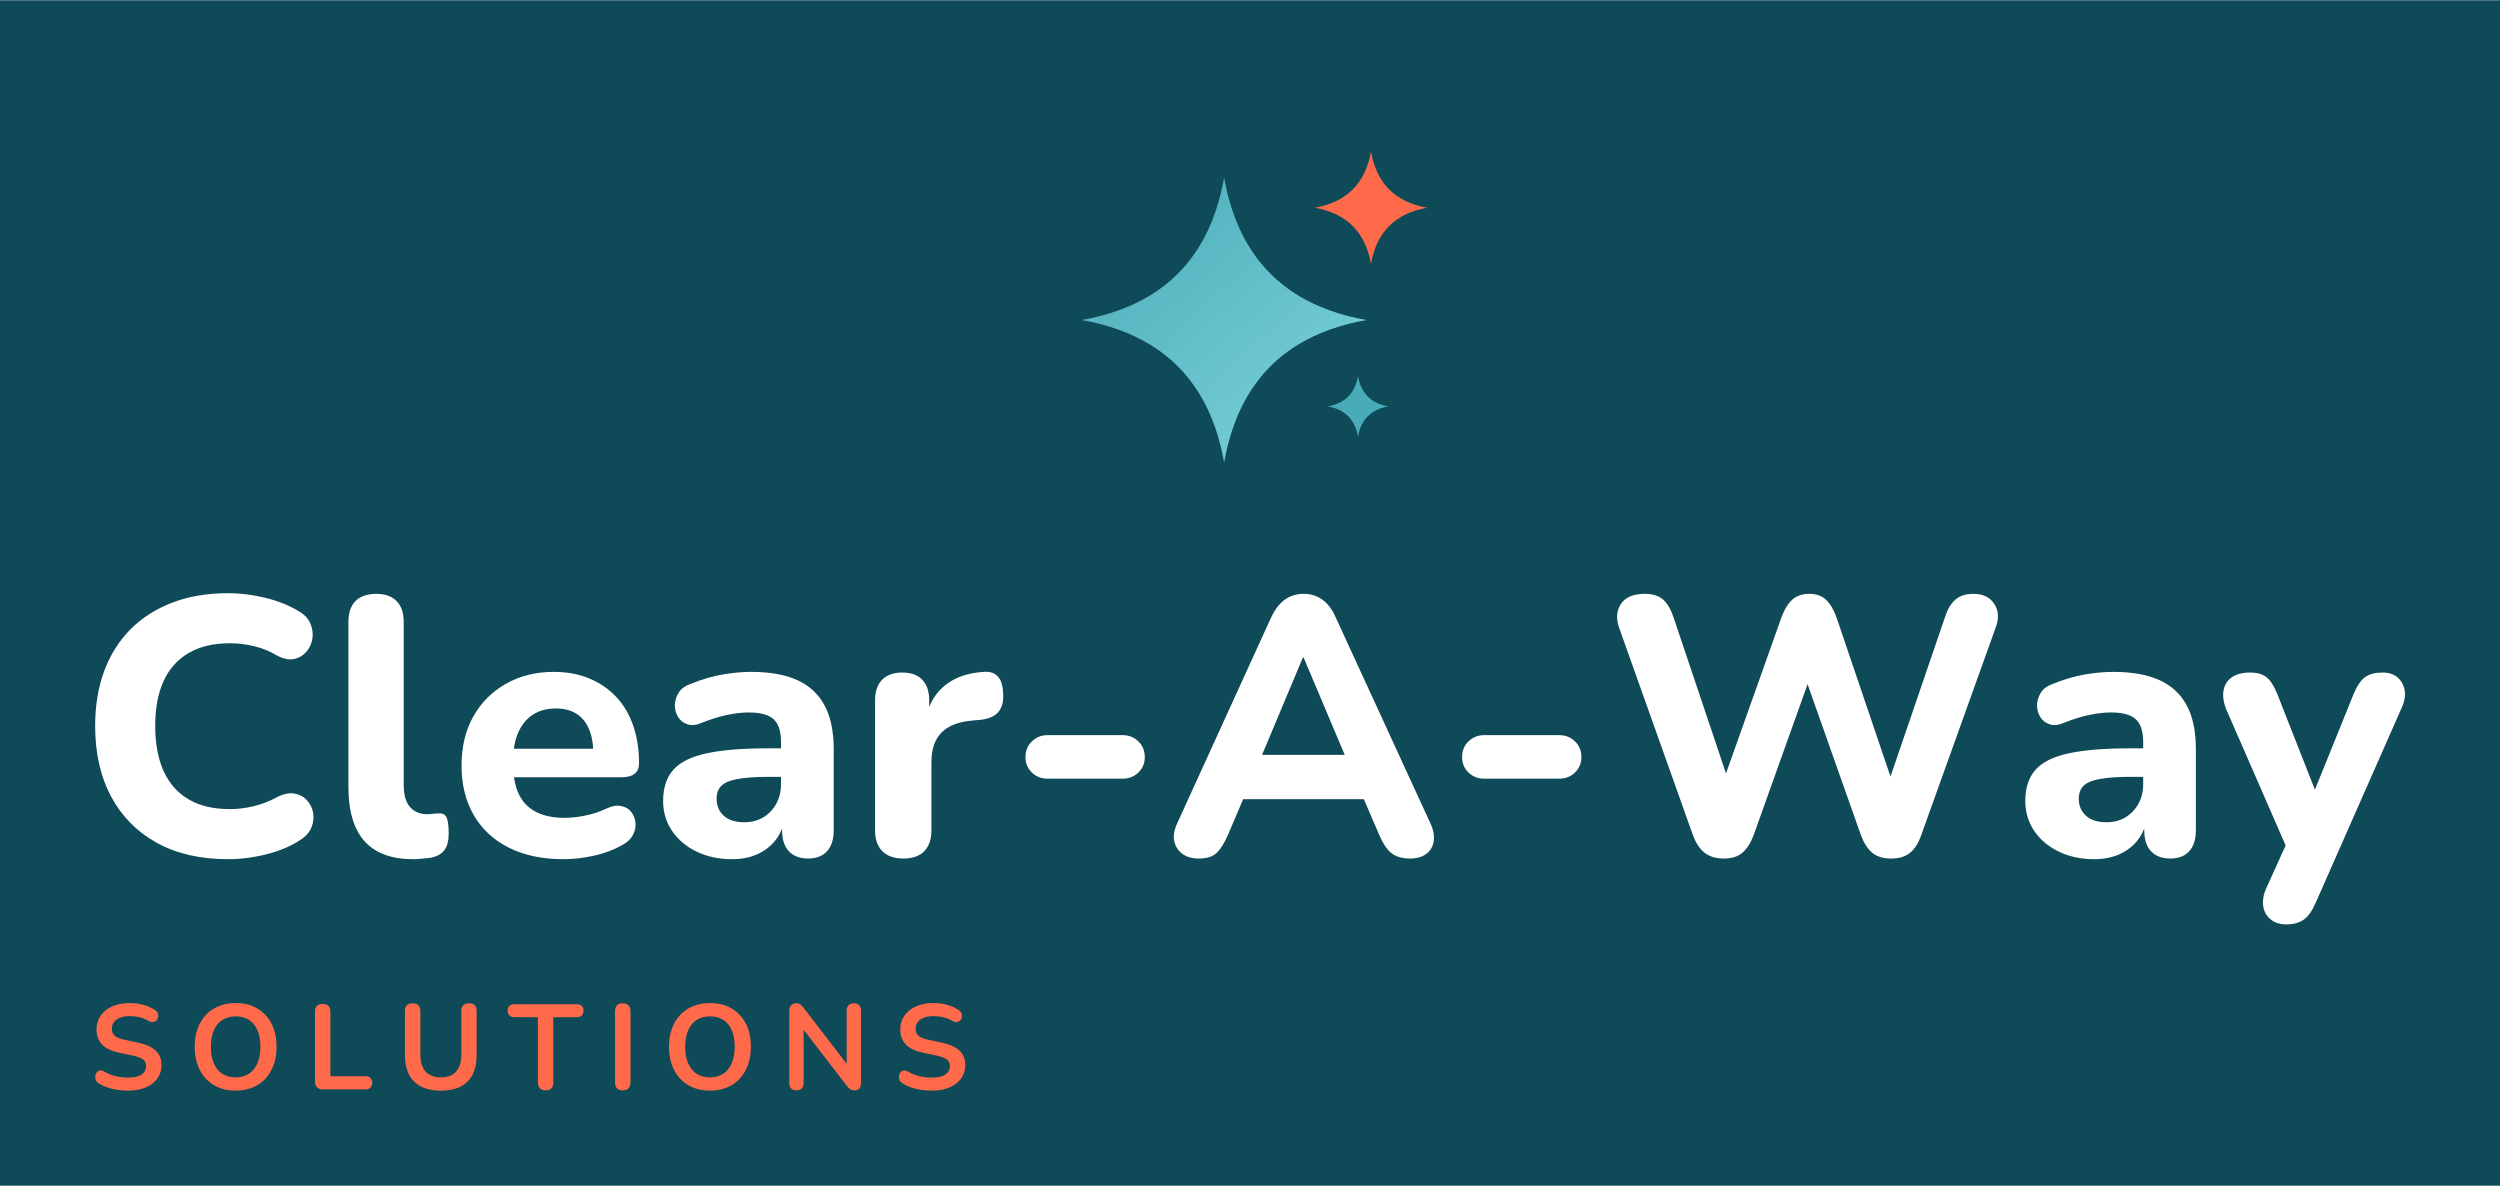
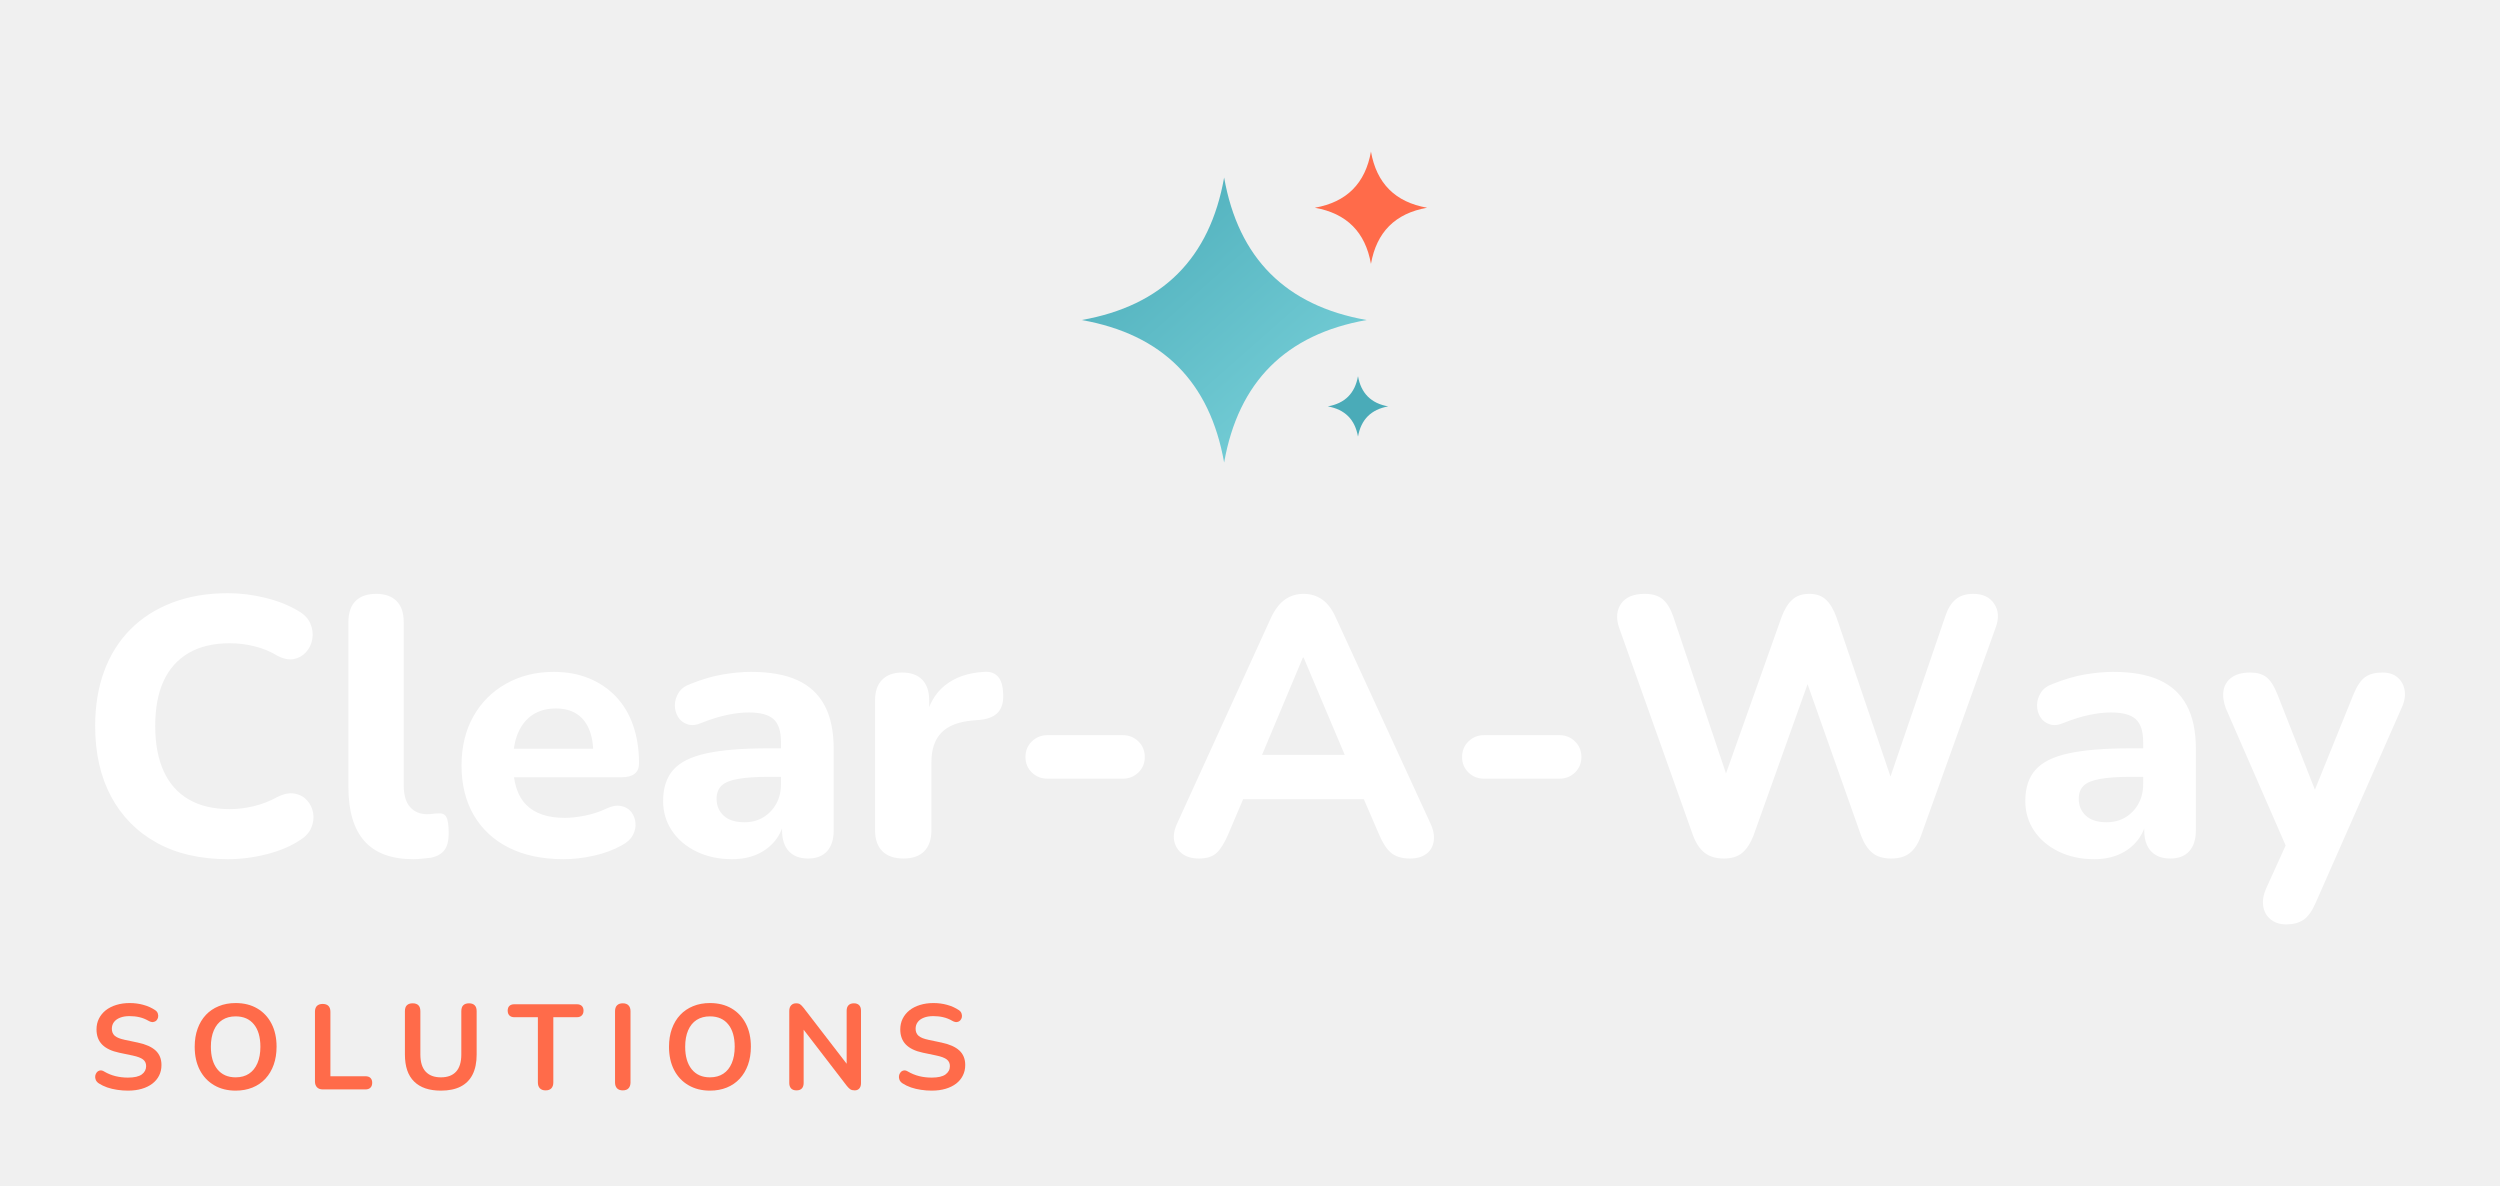
<svg xmlns="http://www.w3.org/2000/svg" viewBox="-21.0 -233.6 683.1 323.9" width="683" height="324">
  <defs>
    <linearGradient id="t" x1="14" y1="18" x2="74" y2="86" gradientUnits="userSpaceOnUse">
      <stop offset="0" stop-color="#4aabb8" />
      <stop offset="1" stop-color="#7dd4dc" />
    </linearGradient>
    <linearGradient id="c" x1="66" y1="14" x2="90" y2="40" gradientUnits="userSpaceOnUse">
      <stop offset="0" stop-color="#FF9A6B" />
      <stop offset="1" stop-color="#F0502E" />
    </linearGradient>
  </defs>
-   <rect x="-21.0" y="-233.6" width="683.1" height="323.9" fill="#0f4a58" />
  <g transform="translate(261.56,-207.59) scale(1.180)">
    <path d="M44.00 19.00 Q48.95 47.05 77.00 52.00 Q48.95 56.95 44.00 85.00 Q39.05 56.95 11.00 52.00 Q39.05 47.05 44.00 19.00 Z" fill="url(#t)" />
    <path d="M78.00 13.00 Q79.95 24.05 91.00 26.00 Q79.95 27.95 78.00 39.00 Q76.05 27.95 65.00 26.00 Q76.05 24.05 78.00 13.00 Z" fill="#FF6B4A" />
    <path d="M75.00 65.00 Q76.05 70.95 82.00 72.00 Q76.05 73.05 75.00 79.00 Q73.95 73.05 68.00 72.00 Q73.95 70.95 75.00 65.00 Z" fill="#4aabb8" />
  </g>
  <g>
    <g>
      <path d="M41.30 1.09 Q29.91 1.09 21.80 -3.41 Q13.70 -7.91 9.34 -16.05 Q5.00 -24.20 5.00 -35.30 Q5.00 -43.59 7.45 -50.25 Q9.91 -56.91 14.59 -61.66 Q19.30 -66.41 26.05 -69.00 Q32.80 -71.59 41.30 -71.59 Q46.30 -71.59 51.44 -70.34 Q56.59 -69.09 60.41 -66.80 Q62.91 -65.41 63.80 -63.30 Q64.70 -61.20 64.34 -59.09 Q64.00 -57.00 62.64 -55.50 Q61.30 -54.00 59.30 -53.59 Q57.30 -53.20 54.80 -54.50 Q51.80 -56.30 48.50 -57.09 Q45.20 -57.91 41.80 -57.91 Q35.09 -57.91 30.55 -55.25 Q26.00 -52.59 23.70 -47.59 Q21.41 -42.59 21.41 -35.30 Q21.41 -28.09 23.70 -23.00 Q26.00 -17.91 30.55 -15.25 Q35.09 -12.59 41.80 -12.59 Q45.00 -12.59 48.34 -13.39 Q51.70 -14.20 54.80 -15.91 Q57.41 -17.20 59.45 -16.84 Q61.50 -16.50 62.84 -15.05 Q64.20 -13.59 64.55 -11.59 Q64.91 -9.59 64.09 -7.59 Q63.30 -5.59 61.09 -4.20 Q57.41 -1.70 52.00 -0.30 Q46.59 1.09 41.30 1.09 Z M91.90 1.09 Q82.99 1.09 78.59 -3.84 Q74.20 -8.80 74.20 -18.59 L74.20 -63.70 Q74.20 -67.50 76.15 -69.45 Q78.10 -71.41 81.81 -71.41 Q85.40 -71.41 87.35 -69.45 Q89.31 -67.50 89.31 -63.70 L89.31 -19.20 Q89.31 -15.09 91.06 -13.14 Q92.81 -11.20 95.70 -11.20 Q96.49 -11.20 97.20 -11.30 Q97.90 -11.41 98.70 -11.41 Q100.31 -11.59 100.95 -10.44 Q101.60 -9.30 101.60 -5.91 Q101.60 -2.91 100.40 -1.34 Q99.20 0.20 96.70 0.70 Q95.70 0.80 94.40 0.94 Q93.10 1.09 91.90 1.09 Z M133.00 1.09 Q124.29 1.09 118.04 -2.05 Q111.79 -5.20 108.45 -10.95 Q105.11 -16.70 105.11 -24.50 Q105.11 -32.09 108.29 -37.84 Q111.50 -43.59 117.25 -46.84 Q123.00 -50.09 130.29 -50.09 Q135.61 -50.09 139.90 -48.34 Q144.20 -46.59 147.29 -43.34 Q150.40 -40.09 152.00 -35.44 Q153.61 -30.80 153.61 -25.09 Q153.61 -23.20 152.40 -22.25 Q151.20 -21.30 148.90 -21.30 L117.50 -21.30 L117.50 -29.09 L142.70 -29.09 L141.11 -27.70 Q141.11 -31.80 139.90 -34.55 Q138.70 -37.30 136.45 -38.69 Q134.20 -40.09 130.90 -40.09 Q127.20 -40.09 124.59 -38.39 Q122.00 -36.70 120.59 -33.50 Q119.20 -30.30 119.20 -25.80 L119.20 -25.00 Q119.20 -17.41 122.75 -13.80 Q126.29 -10.20 133.29 -10.20 Q135.70 -10.20 138.79 -10.80 Q141.90 -11.41 144.61 -12.70 Q146.90 -13.80 148.70 -13.44 Q150.50 -13.09 151.50 -11.80 Q152.50 -10.50 152.64 -8.80 Q152.79 -7.09 151.89 -5.44 Q151.00 -3.80 148.90 -2.70 Q145.50 -0.80 141.25 0.14 Q137.00 1.09 133.00 1.09 Z M179.01 1.09 Q173.60 1.09 169.30 -1.00 Q165.01 -3.09 162.60 -6.69 Q160.19 -10.30 160.19 -14.80 Q160.19 -20.20 162.99 -23.34 Q165.80 -26.50 172.10 -27.84 Q178.40 -29.20 188.80 -29.20 L194.10 -29.20 L194.10 -21.41 L188.90 -21.41 Q183.80 -21.41 180.65 -20.84 Q177.51 -20.30 176.15 -19.00 Q174.80 -17.70 174.80 -15.41 Q174.80 -12.59 176.74 -10.80 Q178.69 -9.00 182.40 -9.00 Q185.30 -9.00 187.55 -10.34 Q189.80 -11.70 191.10 -14.05 Q192.40 -16.41 192.40 -19.41 L192.40 -30.91 Q192.40 -35.30 190.40 -37.14 Q188.40 -39.00 183.60 -39.00 Q180.90 -39.00 177.74 -38.34 Q174.60 -37.70 170.80 -36.20 Q168.60 -35.20 166.90 -35.75 Q165.19 -36.30 164.29 -37.75 Q163.40 -39.20 163.40 -40.95 Q163.40 -42.70 164.40 -44.34 Q165.40 -46.00 167.69 -46.80 Q172.40 -48.70 176.54 -49.39 Q180.69 -50.09 184.19 -50.09 Q191.90 -50.09 196.85 -47.84 Q201.80 -45.59 204.30 -40.94 Q206.80 -36.30 206.80 -29.00 L206.80 -6.80 Q206.80 -3.09 204.99 -1.09 Q203.19 0.91 199.80 0.91 Q196.40 0.91 194.54 -1.09 Q192.69 -3.09 192.69 -6.80 L192.69 -10.50 L193.40 -9.91 Q192.80 -6.50 190.85 -4.05 Q188.90 -1.59 185.90 -0.25 Q182.90 1.09 179.01 1.09 Z M225.89 0.91 Q222.10 0.91 220.10 -1.09 Q218.10 -3.09 218.10 -6.80 L218.10 -42.30 Q218.10 -46.00 220.05 -47.95 Q222.00 -49.91 225.50 -49.91 Q229.10 -49.91 230.99 -47.95 Q232.89 -46.00 232.89 -42.30 L232.89 -37.09 L231.89 -37.09 Q233.10 -43.09 237.19 -46.39 Q241.30 -49.70 247.80 -50.09 Q250.30 -50.30 251.64 -48.84 Q253.00 -47.41 253.10 -44.09 Q253.30 -41.00 251.85 -39.20 Q250.39 -37.41 247.00 -37.00 L244.71 -36.80 Q239.00 -36.30 236.25 -33.50 Q233.50 -30.70 233.50 -25.41 L233.50 -6.80 Q233.50 -3.09 231.55 -1.09 Q229.60 0.91 225.89 0.91 Z M265.20 -20.91 Q262.70 -20.91 260.95 -22.59 Q259.20 -24.30 259.20 -26.80 Q259.20 -29.41 260.95 -31.09 Q262.70 -32.80 265.20 -32.80 L285.80 -32.80 Q288.30 -32.80 290.05 -31.09 Q291.80 -29.41 291.80 -26.80 Q291.80 -24.30 290.05 -22.59 Q288.30 -20.91 285.80 -20.91 L265.20 -20.91 Z M306.59 0.91 Q303.80 0.91 302.05 -0.39 Q300.30 -1.70 299.84 -3.89 Q299.41 -6.09 300.70 -8.80 L326.30 -64.91 Q327.91 -68.30 330.09 -69.84 Q332.30 -71.41 335.20 -71.41 Q338.09 -71.41 340.30 -69.84 Q342.50 -68.30 344.00 -64.91 L369.80 -8.80 Q371.09 -6.09 370.75 -3.84 Q370.41 -1.59 368.70 -0.34 Q367.00 0.91 364.30 0.91 Q360.91 0.91 359.05 -0.69 Q357.20 -2.30 355.80 -5.70 L349.80 -19.59 L356.00 -15.30 L314.30 -15.30 L320.50 -19.59 L314.59 -5.70 Q313.09 -2.20 311.44 -0.64 Q309.80 0.91 306.59 0.91 Z M335.00 -54.00 L322.20 -23.50 L319.50 -27.41 L350.80 -27.41 L348.09 -23.50 L335.20 -54.00 L335.00 -54.00 Z M384.50 -20.91 Q382.00 -20.91 380.25 -22.59 Q378.50 -24.30 378.50 -26.80 Q378.50 -29.41 380.25 -31.09 Q382.00 -32.80 384.50 -32.80 L405.10 -32.80 Q407.60 -32.80 409.35 -31.09 Q411.10 -29.41 411.10 -26.80 Q411.10 -24.30 409.35 -22.59 Q407.60 -20.91 405.10 -20.91 L384.50 -20.91 Z M450.00 0.91 Q446.80 0.91 444.80 -0.64 Q442.80 -2.20 441.60 -5.41 L421.39 -62.20 Q420.10 -66.00 421.94 -68.70 Q423.80 -71.41 428.39 -71.41 Q431.60 -71.41 433.35 -69.91 Q435.10 -68.41 436.21 -65.20 L452.71 -16.09 L448.39 -16.09 L465.80 -65.09 Q467.00 -68.30 468.75 -69.84 Q470.50 -71.41 473.39 -71.41 Q476.21 -71.41 477.89 -69.84 Q479.60 -68.30 480.80 -65.00 L497.39 -16.09 L493.71 -16.09 L510.50 -65.20 Q511.50 -68.30 513.30 -69.84 Q515.10 -71.41 518.21 -71.41 Q522.10 -71.41 523.89 -68.70 Q525.71 -66.00 524.30 -62.20 L503.89 -5.30 Q502.80 -2.20 500.89 -0.64 Q499.00 0.91 495.71 0.91 Q492.50 0.91 490.60 -0.64 Q488.71 -2.20 487.50 -5.41 L471.71 -50.09 L474.10 -50.09 L458.10 -5.30 Q456.89 -2.20 455.05 -0.64 Q453.21 0.91 450.00 0.91 Z M551.21 1.09 Q545.80 1.09 541.50 -1.00 Q537.21 -3.09 534.80 -6.69 Q532.39 -10.30 532.39 -14.80 Q532.39 -20.20 535.19 -23.34 Q538.00 -26.50 544.30 -27.84 Q550.60 -29.20 561.00 -29.20 L566.30 -29.20 L566.30 -21.41 L561.10 -21.41 Q556.00 -21.41 552.85 -20.84 Q549.71 -20.30 548.35 -19.00 Q547.00 -17.70 547.00 -15.41 Q547.00 -12.59 548.94 -10.80 Q550.89 -9.00 554.60 -9.00 Q557.50 -9.00 559.75 -10.34 Q562.00 -11.70 563.30 -14.05 Q564.60 -16.41 564.60 -19.41 L564.60 -30.91 Q564.60 -35.30 562.60 -37.14 Q560.60 -39.00 555.80 -39.00 Q553.10 -39.00 549.94 -38.34 Q546.80 -37.70 543.00 -36.20 Q540.80 -35.20 539.10 -35.75 Q537.39 -36.30 536.49 -37.75 Q535.60 -39.20 535.60 -40.95 Q535.60 -42.70 536.60 -44.34 Q537.60 -46.00 539.89 -46.80 Q544.60 -48.70 548.74 -49.39 Q552.89 -50.09 556.39 -50.09 Q564.10 -50.09 569.05 -47.84 Q574.00 -45.59 576.50 -40.94 Q579.00 -36.30 579.00 -29.00 L579.00 -6.80 Q579.00 -3.09 577.19 -1.09 Q575.39 0.91 572.00 0.91 Q568.60 0.91 566.74 -1.09 Q564.89 -3.09 564.89 -6.80 L564.89 -10.50 L565.60 -9.91 Q565.00 -6.50 563.05 -4.05 Q561.10 -1.59 558.10 -0.25 Q555.10 1.09 551.21 1.09 Z M603.70 18.91 Q601.09 18.91 599.39 17.50 Q597.70 16.09 597.39 13.84 Q597.09 11.59 598.20 9.09 L604.91 -5.70 L604.91 0.50 L587.20 -40.09 Q586.20 -42.70 586.55 -44.95 Q586.91 -47.20 588.75 -48.55 Q590.59 -49.91 593.91 -49.91 Q596.59 -49.91 598.25 -48.66 Q599.91 -47.41 601.30 -43.91 L613.09 -13.91 L609.91 -13.91 L622.09 -44.00 Q623.50 -47.41 625.25 -48.66 Q627.00 -49.91 630.00 -49.91 Q632.59 -49.91 634.14 -48.55 Q635.70 -47.20 636.05 -45.00 Q636.41 -42.80 635.20 -40.20 L611.70 13.09 Q610.20 16.50 608.34 17.70 Q606.50 18.91 603.70 18.91 Z" fill="#FFFFFF" />
      <g transform="translate(3.39,64)">
        <g fill="#FF6B4A">
          <path d="M10.56 0.33 Q9.11 0.33 7.65 0.11 Q6.20 -0.10 4.91 -0.54 Q3.63 -0.99 2.61 -1.65 Q2.01 -2.05 1.78 -2.60 Q1.55 -3.17 1.63 -3.71 Q1.72 -4.26 2.06 -4.67 Q2.41 -5.08 2.93 -5.18 Q3.47 -5.28 4.09 -4.88 Q5.54 -4.03 7.16 -3.63 Q8.78 -3.23 10.56 -3.23 Q13.17 -3.23 14.36 -4.10 Q15.54 -4.98 15.54 -6.37 Q15.54 -7.52 14.70 -8.18 Q13.86 -8.84 11.81 -9.27 L8.18 -10.03 Q5.05 -10.69 3.51 -12.26 Q1.98 -13.83 1.98 -16.40 Q1.98 -18.02 2.64 -19.34 Q3.30 -20.66 4.50 -21.62 Q5.71 -22.57 7.37 -23.08 Q9.04 -23.60 11.05 -23.60 Q13.04 -23.60 14.81 -23.10 Q16.60 -22.61 18.02 -21.65 Q18.55 -21.29 18.73 -20.75 Q18.91 -20.23 18.81 -19.72 Q18.71 -19.21 18.35 -18.84 Q17.98 -18.48 17.44 -18.41 Q16.90 -18.35 16.20 -18.74 Q14.98 -19.44 13.73 -19.73 Q12.47 -20.03 11.02 -20.03 Q9.50 -20.03 8.42 -19.60 Q7.33 -19.17 6.75 -18.40 Q6.17 -17.62 6.17 -16.57 Q6.17 -15.38 6.96 -14.66 Q7.76 -13.96 9.67 -13.56 L13.27 -12.80 Q16.53 -12.11 18.13 -10.63 Q19.73 -9.14 19.73 -6.67 Q19.73 -5.08 19.09 -3.80 Q18.45 -2.51 17.24 -1.58 Q16.04 -0.66 14.36 -0.17 Q12.67 0.33 10.56 0.33 Z" />
          <path d="M39.99 0.33 Q36.62 0.33 34.10 -1.16 Q31.58 -2.64 30.19 -5.33 Q28.81 -8.02 28.81 -11.65 Q28.81 -14.39 29.60 -16.58 Q30.39 -18.78 31.85 -20.35 Q33.32 -21.91 35.39 -22.75 Q37.45 -23.60 39.99 -23.60 Q43.39 -23.60 45.89 -22.13 Q48.41 -20.66 49.79 -17.98 Q51.18 -15.31 51.18 -11.68 Q51.18 -8.94 50.39 -6.73 Q49.60 -4.52 48.13 -2.93 Q46.66 -1.35 44.60 -0.51 Q42.53 0.33 39.99 0.33 Z M39.99 -3.30 Q42.14 -3.30 43.64 -4.29 Q45.14 -5.28 45.95 -7.16 Q46.76 -9.04 46.76 -11.65 Q46.76 -15.61 44.99 -17.78 Q43.22 -19.96 39.99 -19.96 Q37.88 -19.96 36.36 -18.99 Q34.85 -18.02 34.04 -16.15 Q33.23 -14.29 33.23 -11.65 Q33.23 -7.72 35.00 -5.51 Q36.79 -3.30 39.99 -3.30 Z" />
          <path d="M63.82 -0.00 Q62.79 -0.00 62.23 -0.58 Q61.67 -1.16 61.67 -2.18 L61.67 -21.22 Q61.67 -22.28 62.21 -22.82 Q62.76 -23.36 63.78 -23.36 Q64.81 -23.36 65.35 -22.82 Q65.89 -22.28 65.89 -21.22 L65.89 -3.60 L75.46 -3.60 Q76.36 -3.60 76.83 -3.14 Q77.31 -2.67 77.31 -1.82 Q77.31 -0.96 76.83 -0.48 Q76.36 -0.00 75.46 -0.00 L63.82 -0.00 Z" />
          <path d="M96.08 0.33 Q93.68 0.33 91.84 -0.29 Q90.01 -0.92 88.76 -2.16 Q87.50 -3.40 86.87 -5.24 Q86.25 -7.10 86.25 -9.54 L86.25 -21.38 Q86.25 -22.47 86.79 -23.00 Q87.34 -23.53 88.36 -23.53 Q89.39 -23.53 89.93 -23.00 Q90.47 -22.47 90.47 -21.38 L90.47 -9.57 Q90.47 -6.44 91.91 -4.87 Q93.35 -3.30 96.08 -3.30 Q98.82 -3.30 100.24 -4.87 Q101.66 -6.44 101.66 -9.57 L101.66 -21.38 Q101.66 -22.47 102.20 -23.00 Q102.75 -23.53 103.77 -23.53 Q104.76 -23.53 105.30 -23.00 Q105.85 -22.47 105.85 -21.38 L105.85 -9.54 Q105.85 -6.30 104.75 -4.09 Q103.64 -1.88 101.46 -0.77 Q99.29 0.33 96.08 0.33 Z" />
          <path d="M124.69 0.26 Q123.67 0.26 123.12 -0.31 Q122.58 -0.89 122.58 -1.91 L122.58 -19.73 L116.15 -19.73 Q115.28 -19.73 114.80 -20.21 Q114.33 -20.69 114.33 -21.52 Q114.33 -22.37 114.80 -22.82 Q115.28 -23.27 116.15 -23.27 L133.24 -23.27 Q134.09 -23.27 134.57 -22.82 Q135.05 -22.37 135.05 -21.52 Q135.05 -20.69 134.57 -20.21 Q134.09 -19.73 133.24 -19.73 L126.80 -19.73 L126.80 -1.91 Q126.80 -0.89 126.27 -0.31 Q125.75 0.26 124.69 0.26 Z" />
          <path d="M145.77 0.26 Q144.75 0.26 144.20 -0.31 Q143.66 -0.89 143.66 -1.91 L143.66 -21.35 Q143.66 -22.41 144.20 -22.97 Q144.75 -23.53 145.77 -23.53 Q146.80 -23.53 147.34 -22.97 Q147.89 -22.41 147.89 -21.35 L147.89 -1.91 Q147.89 -0.89 147.35 -0.31 Q146.83 0.26 145.77 0.26 Z" />
          <path d="M169.59 0.33 Q166.23 0.33 163.70 -1.16 Q161.18 -2.64 159.79 -5.33 Q158.41 -8.02 158.41 -11.65 Q158.41 -14.39 159.20 -16.58 Q159.99 -18.78 161.46 -20.35 Q162.93 -21.91 164.99 -22.75 Q167.05 -23.60 169.59 -23.60 Q172.99 -23.60 175.50 -22.13 Q178.01 -20.66 179.40 -17.98 Q180.78 -15.31 180.78 -11.68 Q180.78 -8.94 179.99 -6.73 Q179.20 -4.52 177.73 -2.93 Q176.26 -1.35 174.20 -0.51 Q172.14 0.33 169.59 0.33 Z M169.59 -3.30 Q171.74 -3.30 173.24 -4.29 Q174.75 -5.28 175.55 -7.16 Q176.36 -9.04 176.36 -11.65 Q176.36 -15.61 174.59 -17.78 Q172.83 -19.96 169.59 -19.96 Q167.49 -19.96 165.96 -18.99 Q164.45 -18.02 163.64 -16.15 Q162.83 -14.29 162.83 -11.65 Q162.83 -7.72 164.61 -5.51 Q166.39 -3.30 169.59 -3.30 Z" />
          <path d="M193.25 0.26 Q192.29 0.26 191.78 -0.26 Q191.27 -0.79 191.27 -1.78 L191.27 -21.42 Q191.27 -22.44 191.78 -22.98 Q192.29 -23.53 193.12 -23.53 Q193.88 -23.53 194.26 -23.24 Q194.64 -22.97 195.17 -22.31 L207.80 -5.91 L206.95 -5.91 L206.95 -21.52 Q206.95 -22.47 207.46 -23.00 Q207.97 -23.53 208.93 -23.53 Q209.88 -23.53 210.38 -23.00 Q210.87 -22.47 210.87 -21.52 L210.87 -1.72 Q210.87 -0.79 210.41 -0.26 Q209.95 0.26 209.16 0.26 Q208.40 0.26 207.95 -0.03 Q207.51 -0.33 206.98 -0.99 L194.37 -17.39 L195.20 -17.39 L195.20 -1.78 Q195.20 -0.79 194.70 -0.26 Q194.21 0.26 193.25 0.26 Z" />
          <path d="M230.18 0.33 Q228.72 0.33 227.27 0.11 Q225.82 -0.10 224.53 -0.54 Q223.25 -0.99 222.23 -1.65 Q221.63 -2.05 221.39 -2.60 Q221.17 -3.17 221.25 -3.71 Q221.33 -4.26 221.68 -4.67 Q222.02 -5.08 222.55 -5.18 Q223.08 -5.28 223.71 -4.88 Q225.16 -4.03 226.77 -3.63 Q228.39 -3.23 230.18 -3.23 Q232.79 -3.23 233.97 -4.10 Q235.16 -4.98 235.16 -6.37 Q235.16 -7.52 234.32 -8.18 Q233.48 -8.84 231.43 -9.27 L227.80 -10.03 Q224.66 -10.69 223.13 -12.26 Q221.60 -13.83 221.60 -16.40 Q221.60 -18.02 222.26 -19.34 Q222.92 -20.66 224.12 -21.62 Q225.32 -22.57 226.99 -23.08 Q228.66 -23.60 230.67 -23.60 Q232.65 -23.60 234.43 -23.10 Q236.21 -22.61 237.63 -21.65 Q238.16 -21.29 238.34 -20.75 Q238.52 -20.23 238.43 -19.72 Q238.33 -19.21 237.96 -18.84 Q237.60 -18.48 237.05 -18.41 Q236.51 -18.35 235.82 -18.74 Q234.60 -19.44 233.34 -19.73 Q232.09 -20.03 230.64 -20.03 Q229.12 -20.03 228.03 -19.60 Q226.94 -19.17 226.37 -18.40 Q225.79 -17.62 225.79 -16.57 Q225.79 -15.38 226.58 -14.66 Q227.37 -13.96 229.28 -13.56 L232.88 -12.80 Q236.15 -12.11 237.75 -10.63 Q239.35 -9.14 239.35 -6.67 Q239.35 -5.08 238.70 -3.80 Q238.07 -2.51 236.86 -1.58 Q235.65 -0.66 233.97 -0.17 Q232.29 0.33 230.18 0.33 Z" />
        </g>
      </g>
    </g>
  </g>
</svg>
